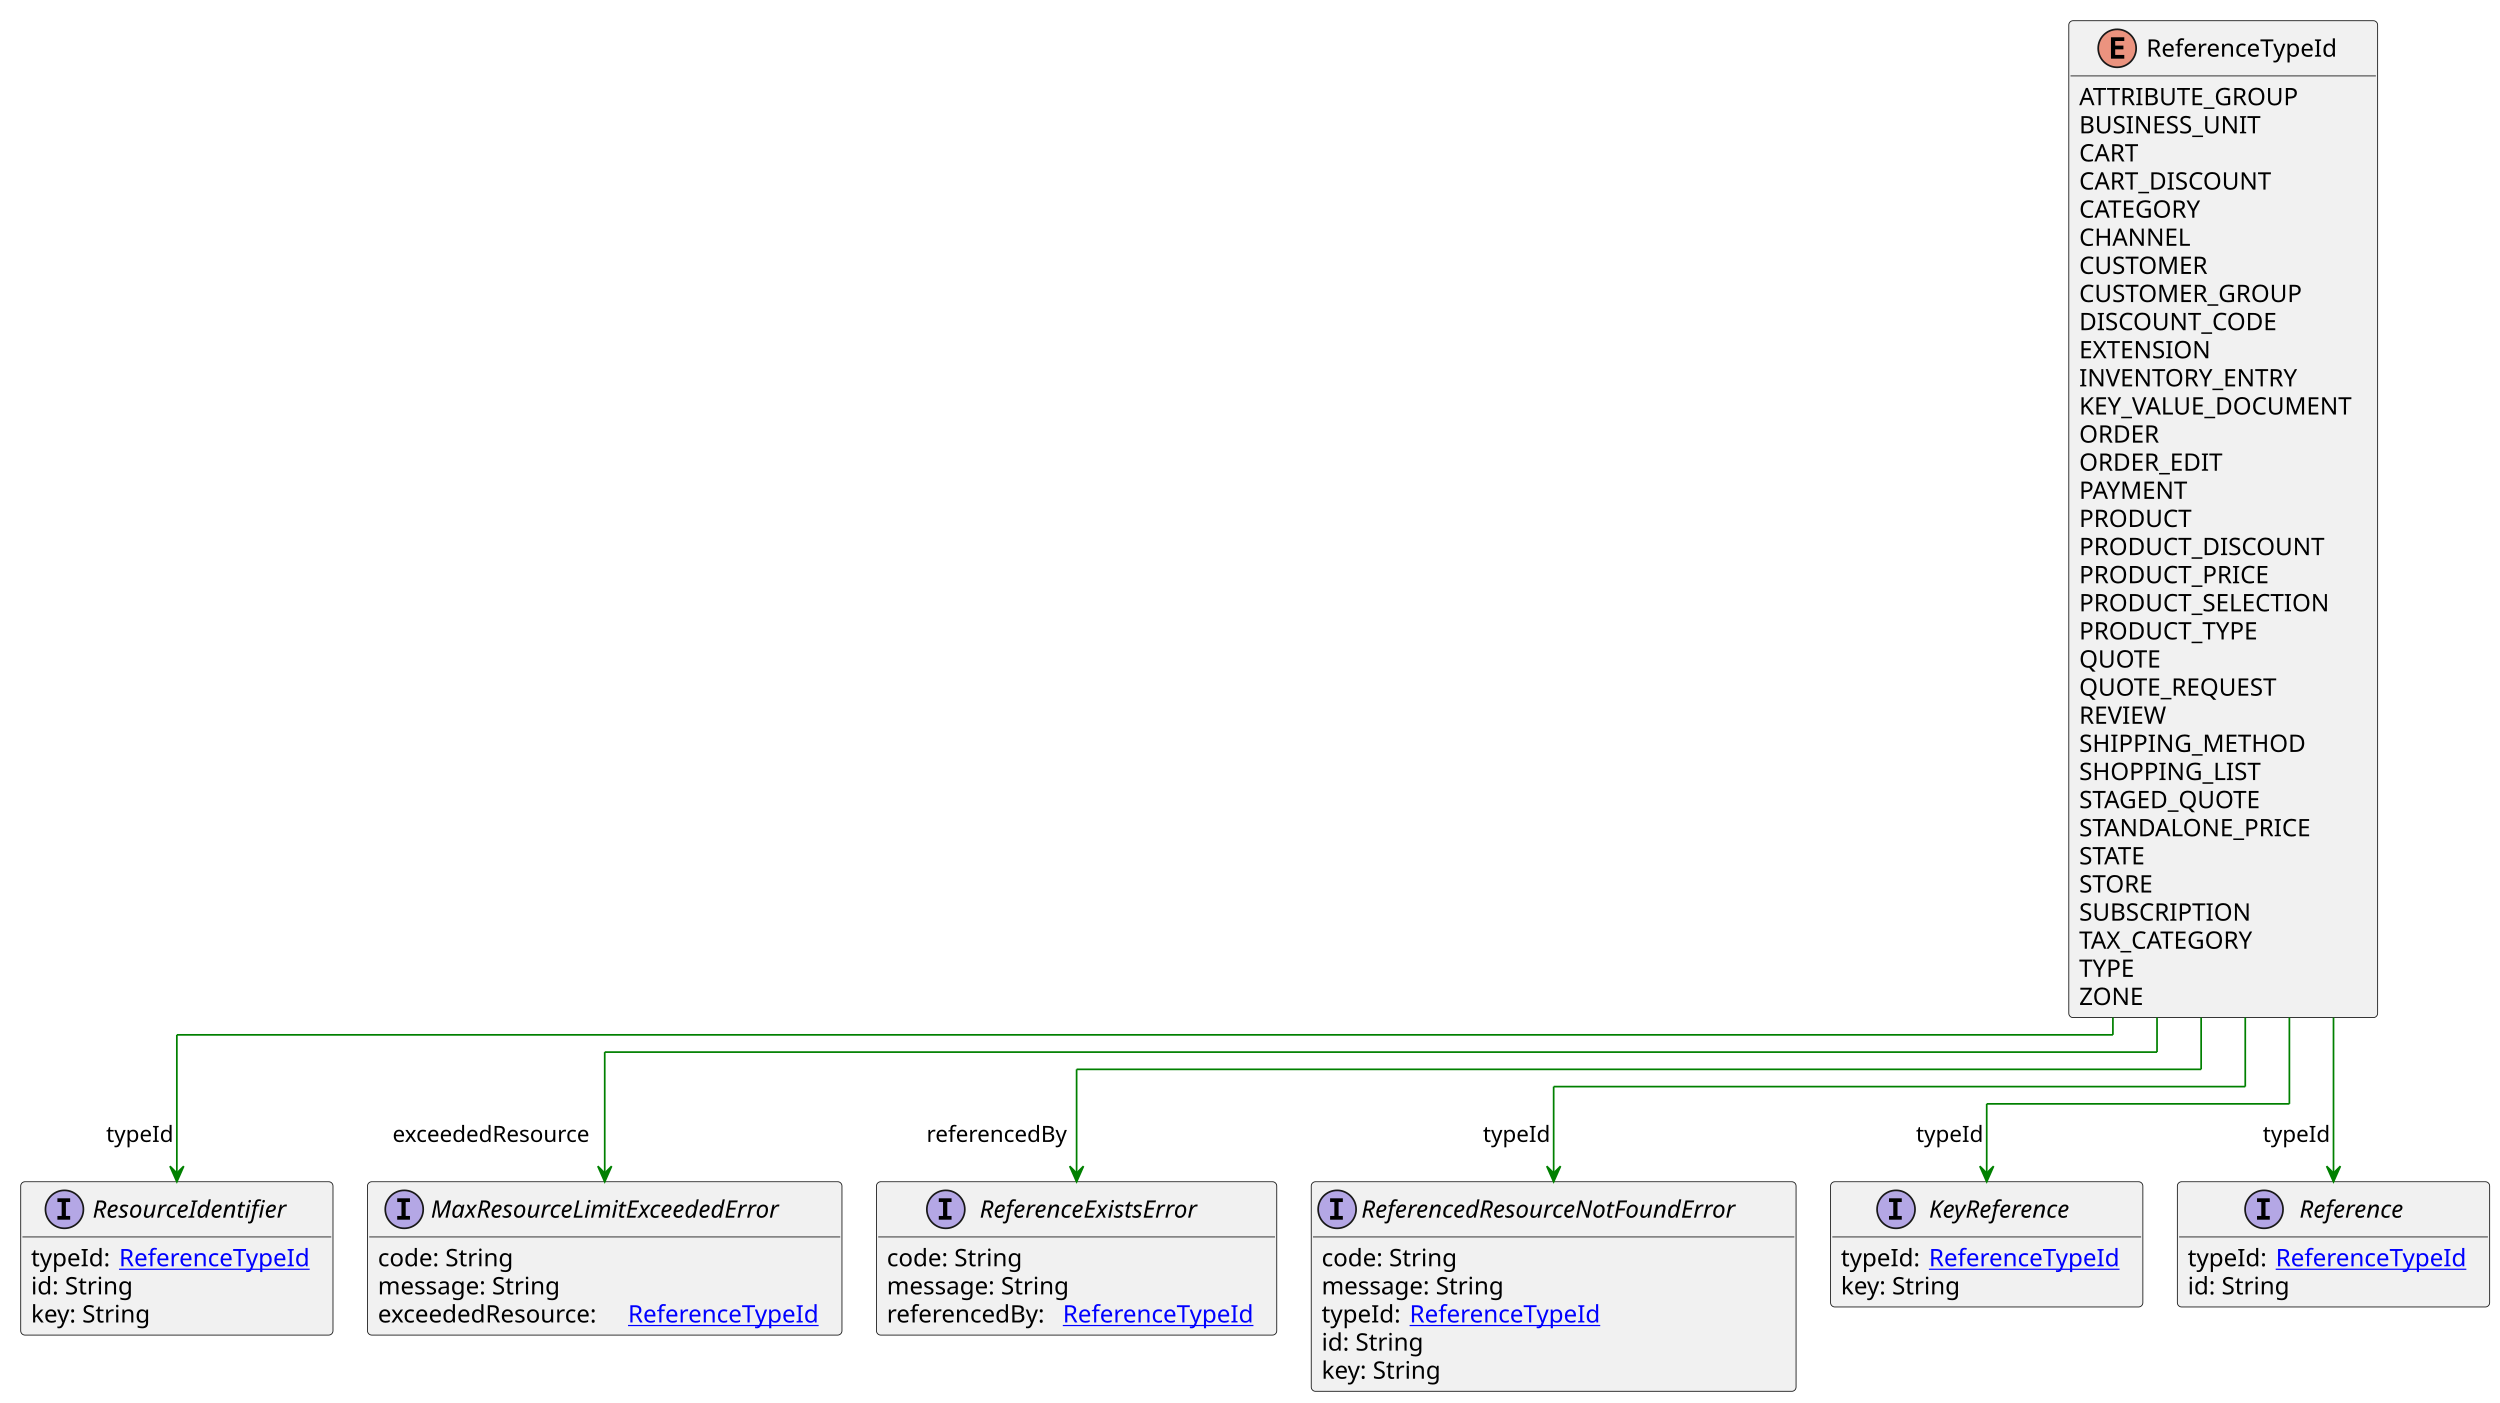
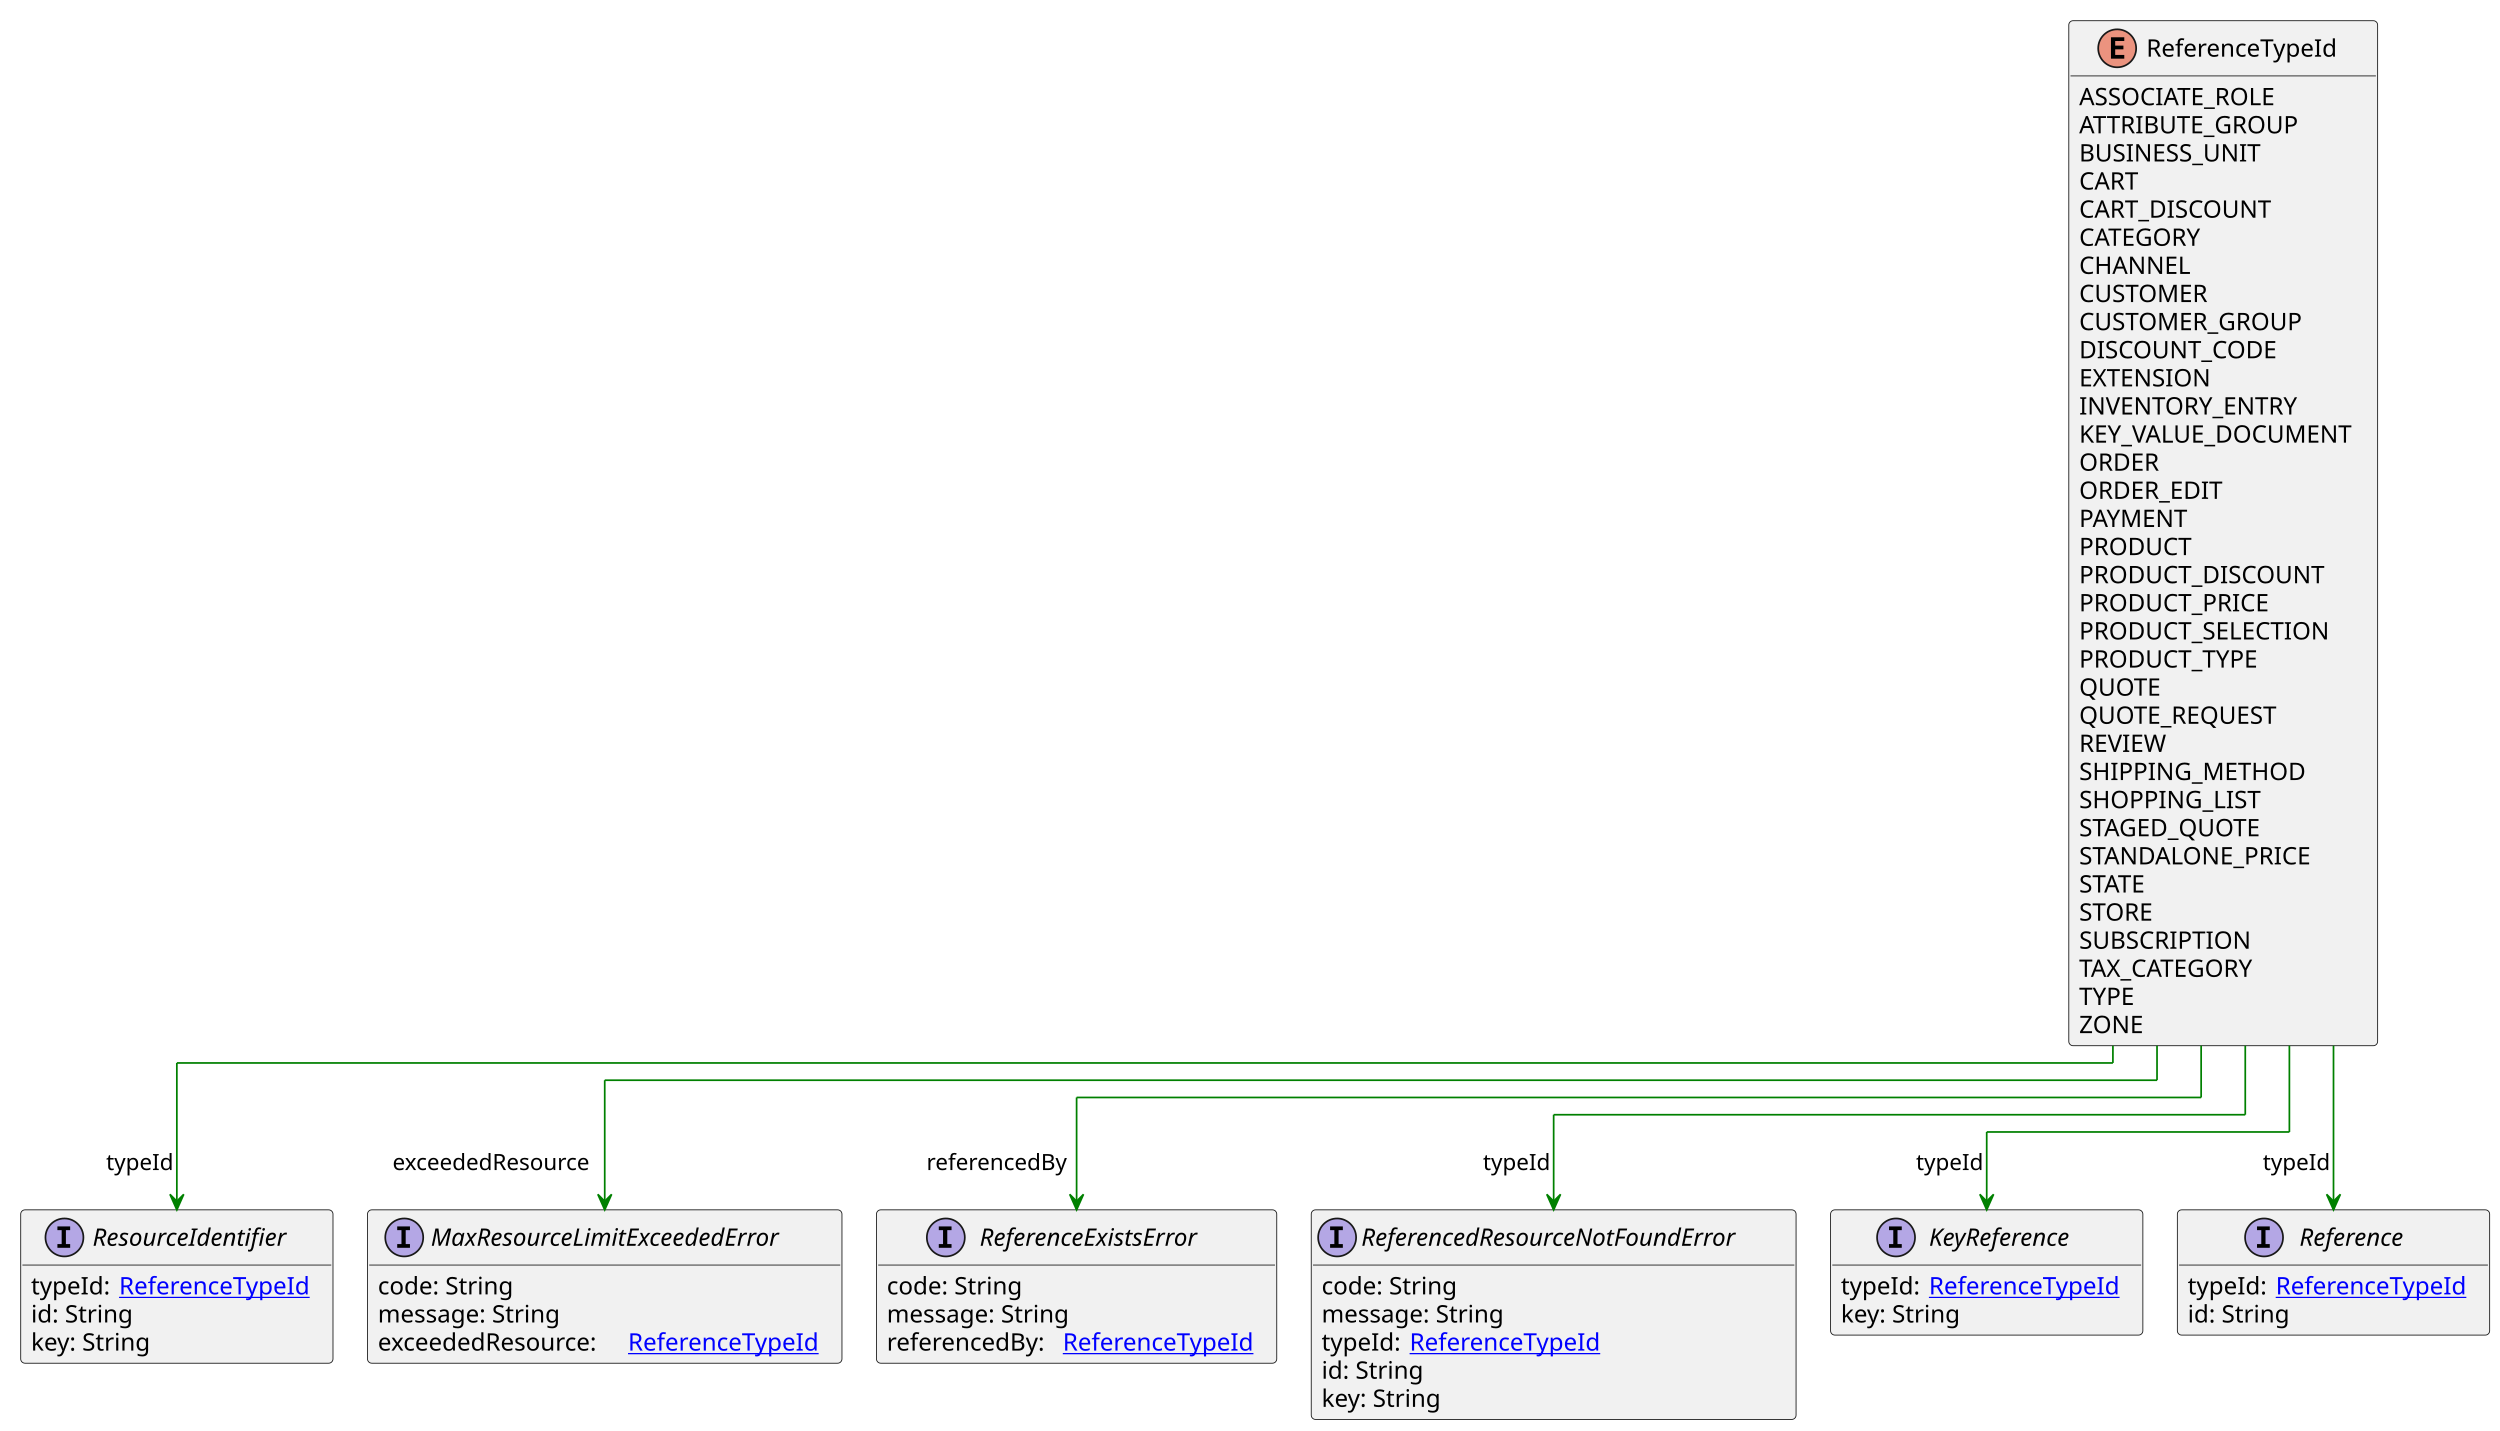
- <svg xmlns="http://www.w3.org/2000/svg" xmlns:xlink="http://www.w3.org/1999/xlink" contentStyleType="text/css" height="813px" preserveAspectRatio="none" style="width:1449px;height:813px;background:#FFFFFF;" version="1.1" viewBox="0 0 1449 813" width="1449px" zoomAndPan="magnify">
+ <svg xmlns="http://www.w3.org/2000/svg" xmlns:xlink="http://www.w3.org/1999/xlink" contentStyleType="text/css" height="829px" preserveAspectRatio="none" style="width:1449px;height:829px;background:#FFFFFF;" version="1.1" viewBox="0 0 1449 829" width="1449px" zoomAndPan="magnify">
  <defs />
  <g>
    <g id="elem_ReferenceTypeId">
-       <rect codeLine="3" fill="#F1F1F1" height="577.797" id="ReferenceTypeId" rx="2.5" ry="2.5" style="stroke:#181818;stroke-width:0.5;" width="179" x="1199.071" y="12" />
+       <rect codeLine="3" fill="#F1F1F1" height="594.094" id="ReferenceTypeId" rx="2.5" ry="2.5" style="stroke:#181818;stroke-width:0.5;" width="179" x="1199.071" y="12" />
      <ellipse cx="1227.121" cy="28" fill="#EB937F" rx="11" ry="11" style="stroke:#181818;stroke-width:1.0;" />
      <path d="M1231.231,34 L1223.512,34 L1223.512,21.609 L1231.231,21.609 L1231.231,23.766 L1225.965,23.766 L1225.965,26.438 L1230.731,26.438 L1230.731,28.594 L1225.965,28.594 L1225.965,31.844 L1231.231,31.844 L1231.231,34 Z " fill="#000000" />
      <text fill="#000000" font-family="sans-serif" font-size="14" lengthAdjust="spacing" textLength="118" x="1244.021" y="32.847">ReferenceTypeId</text>
      <line style="stroke:#181818;stroke-width:0.5;" x1="1200.071" x2="1377.071" y1="44" y2="44" />
-       <text fill="#000000" font-family="sans-serif" font-size="14" lengthAdjust="spacing" textLength="136" x="1205.071" y="60.995">ATTRIBUTE_GROUP</text>
-       <text fill="#000000" font-family="sans-serif" font-size="14" lengthAdjust="spacing" textLength="108" x="1205.071" y="77.292">BUSINESS_UNIT</text>
-       <text fill="#000000" font-family="sans-serif" font-size="14" lengthAdjust="spacing" textLength="38" x="1205.071" y="93.589">CART</text>
-       <text fill="#000000" font-family="sans-serif" font-size="14" lengthAdjust="spacing" textLength="118" x="1205.071" y="109.886">CART_DISCOUNT</text>
-       <text fill="#000000" font-family="sans-serif" font-size="14" lengthAdjust="spacing" textLength="78" x="1205.071" y="126.183">CATEGORY</text>
-       <text fill="#000000" font-family="sans-serif" font-size="14" lengthAdjust="spacing" textLength="65" x="1205.071" y="142.48">CHANNEL</text>
-       <text fill="#000000" font-family="sans-serif" font-size="14" lengthAdjust="spacing" textLength="80" x="1205.071" y="158.776">CUSTOMER</text>
-       <text fill="#000000" font-family="sans-serif" font-size="14" lengthAdjust="spacing" textLength="138" x="1205.071" y="175.073">CUSTOMER_GROUP</text>
-       <text fill="#000000" font-family="sans-serif" font-size="14" lengthAdjust="spacing" textLength="121" x="1205.071" y="191.37">DISCOUNT_CODE</text>
-       <text fill="#000000" font-family="sans-serif" font-size="14" lengthAdjust="spacing" textLength="79" x="1205.071" y="207.667">EXTENSION</text>
-       <text fill="#000000" font-family="sans-serif" font-size="14" lengthAdjust="spacing" textLength="134" x="1205.071" y="223.964">INVENTORY_ENTRY</text>
-       <text fill="#000000" font-family="sans-serif" font-size="14" lengthAdjust="spacing" textLength="167" x="1205.071" y="240.261">KEY_VALUE_DOCUMENT</text>
-       <text fill="#000000" font-family="sans-serif" font-size="14" lengthAdjust="spacing" textLength="51" x="1205.071" y="256.558">ORDER</text>
-       <text fill="#000000" font-family="sans-serif" font-size="14" lengthAdjust="spacing" textLength="90" x="1205.071" y="272.854">ORDER_EDIT</text>
-       <text fill="#000000" font-family="sans-serif" font-size="14" lengthAdjust="spacing" textLength="67" x="1205.071" y="289.151">PAYMENT</text>
-       <text fill="#000000" font-family="sans-serif" font-size="14" lengthAdjust="spacing" textLength="70" x="1205.071" y="305.448">PRODUCT</text>
-       <text fill="#000000" font-family="sans-serif" font-size="14" lengthAdjust="spacing" textLength="150" x="1205.071" y="321.745">PRODUCT_DISCOUNT</text>
-       <text fill="#000000" font-family="sans-serif" font-size="14" lengthAdjust="spacing" textLength="118" x="1205.071" y="338.042">PRODUCT_PRICE</text>
-       <text fill="#000000" font-family="sans-serif" font-size="14" lengthAdjust="spacing" textLength="154" x="1205.071" y="354.339">PRODUCT_SELECTION</text>
-       <text fill="#000000" font-family="sans-serif" font-size="14" lengthAdjust="spacing" textLength="113" x="1205.071" y="370.636">PRODUCT_TYPE</text>
-       <text fill="#000000" font-family="sans-serif" font-size="14" lengthAdjust="spacing" textLength="50" x="1205.071" y="386.933">QUOTE</text>
-       <text fill="#000000" font-family="sans-serif" font-size="14" lengthAdjust="spacing" textLength="124" x="1205.071" y="403.229">QUOTE_REQUEST</text>
-       <text fill="#000000" font-family="sans-serif" font-size="14" lengthAdjust="spacing" textLength="53" x="1205.071" y="419.526">REVIEW</text>
-       <text fill="#000000" font-family="sans-serif" font-size="14" lengthAdjust="spacing" textLength="133" x="1205.071" y="435.823">SHIPPING_METHOD</text>
-       <text fill="#000000" font-family="sans-serif" font-size="14" lengthAdjust="spacing" textLength="107" x="1205.071" y="452.12">SHOPPING_LIST</text>
-       <text fill="#000000" font-family="sans-serif" font-size="14" lengthAdjust="spacing" textLength="115" x="1205.071" y="468.417">STAGED_QUOTE</text>
-       <text fill="#000000" font-family="sans-serif" font-size="14" lengthAdjust="spacing" textLength="142" x="1205.071" y="484.714">STANDALONE_PRICE</text>
-       <text fill="#000000" font-family="sans-serif" font-size="14" lengthAdjust="spacing" textLength="45" x="1205.071" y="501.011">STATE</text>
-       <text fill="#000000" font-family="sans-serif" font-size="14" lengthAdjust="spacing" textLength="48" x="1205.071" y="517.308">STORE</text>
-       <text fill="#000000" font-family="sans-serif" font-size="14" lengthAdjust="spacing" textLength="103" x="1205.071" y="533.605">SUBSCRIPTION</text>
-       <text fill="#000000" font-family="sans-serif" font-size="14" lengthAdjust="spacing" textLength="112" x="1205.071" y="549.901">TAX_CATEGORY</text>
-       <text fill="#000000" font-family="sans-serif" font-size="14" lengthAdjust="spacing" textLength="36" x="1205.071" y="566.198">TYPE</text>
-       <text fill="#000000" font-family="sans-serif" font-size="14" lengthAdjust="spacing" textLength="40" x="1205.071" y="582.495">ZONE</text>
+       <text fill="#000000" font-family="sans-serif" font-size="14" lengthAdjust="spacing" textLength="122" x="1205.071" y="60.995">ASSOCIATE_ROLE</text>
+       <text fill="#000000" font-family="sans-serif" font-size="14" lengthAdjust="spacing" textLength="136" x="1205.071" y="77.292">ATTRIBUTE_GROUP</text>
+       <text fill="#000000" font-family="sans-serif" font-size="14" lengthAdjust="spacing" textLength="108" x="1205.071" y="93.589">BUSINESS_UNIT</text>
+       <text fill="#000000" font-family="sans-serif" font-size="14" lengthAdjust="spacing" textLength="38" x="1205.071" y="109.886">CART</text>
+       <text fill="#000000" font-family="sans-serif" font-size="14" lengthAdjust="spacing" textLength="118" x="1205.071" y="126.183">CART_DISCOUNT</text>
+       <text fill="#000000" font-family="sans-serif" font-size="14" lengthAdjust="spacing" textLength="78" x="1205.071" y="142.48">CATEGORY</text>
+       <text fill="#000000" font-family="sans-serif" font-size="14" lengthAdjust="spacing" textLength="65" x="1205.071" y="158.776">CHANNEL</text>
+       <text fill="#000000" font-family="sans-serif" font-size="14" lengthAdjust="spacing" textLength="80" x="1205.071" y="175.073">CUSTOMER</text>
+       <text fill="#000000" font-family="sans-serif" font-size="14" lengthAdjust="spacing" textLength="138" x="1205.071" y="191.37">CUSTOMER_GROUP</text>
+       <text fill="#000000" font-family="sans-serif" font-size="14" lengthAdjust="spacing" textLength="121" x="1205.071" y="207.667">DISCOUNT_CODE</text>
+       <text fill="#000000" font-family="sans-serif" font-size="14" lengthAdjust="spacing" textLength="79" x="1205.071" y="223.964">EXTENSION</text>
+       <text fill="#000000" font-family="sans-serif" font-size="14" lengthAdjust="spacing" textLength="134" x="1205.071" y="240.261">INVENTORY_ENTRY</text>
+       <text fill="#000000" font-family="sans-serif" font-size="14" lengthAdjust="spacing" textLength="167" x="1205.071" y="256.558">KEY_VALUE_DOCUMENT</text>
+       <text fill="#000000" font-family="sans-serif" font-size="14" lengthAdjust="spacing" textLength="51" x="1205.071" y="272.854">ORDER</text>
+       <text fill="#000000" font-family="sans-serif" font-size="14" lengthAdjust="spacing" textLength="90" x="1205.071" y="289.151">ORDER_EDIT</text>
+       <text fill="#000000" font-family="sans-serif" font-size="14" lengthAdjust="spacing" textLength="67" x="1205.071" y="305.448">PAYMENT</text>
+       <text fill="#000000" font-family="sans-serif" font-size="14" lengthAdjust="spacing" textLength="70" x="1205.071" y="321.745">PRODUCT</text>
+       <text fill="#000000" font-family="sans-serif" font-size="14" lengthAdjust="spacing" textLength="150" x="1205.071" y="338.042">PRODUCT_DISCOUNT</text>
+       <text fill="#000000" font-family="sans-serif" font-size="14" lengthAdjust="spacing" textLength="118" x="1205.071" y="354.339">PRODUCT_PRICE</text>
+       <text fill="#000000" font-family="sans-serif" font-size="14" lengthAdjust="spacing" textLength="154" x="1205.071" y="370.636">PRODUCT_SELECTION</text>
+       <text fill="#000000" font-family="sans-serif" font-size="14" lengthAdjust="spacing" textLength="113" x="1205.071" y="386.933">PRODUCT_TYPE</text>
+       <text fill="#000000" font-family="sans-serif" font-size="14" lengthAdjust="spacing" textLength="50" x="1205.071" y="403.229">QUOTE</text>
+       <text fill="#000000" font-family="sans-serif" font-size="14" lengthAdjust="spacing" textLength="124" x="1205.071" y="419.526">QUOTE_REQUEST</text>
+       <text fill="#000000" font-family="sans-serif" font-size="14" lengthAdjust="spacing" textLength="53" x="1205.071" y="435.823">REVIEW</text>
+       <text fill="#000000" font-family="sans-serif" font-size="14" lengthAdjust="spacing" textLength="133" x="1205.071" y="452.12">SHIPPING_METHOD</text>
+       <text fill="#000000" font-family="sans-serif" font-size="14" lengthAdjust="spacing" textLength="107" x="1205.071" y="468.417">SHOPPING_LIST</text>
+       <text fill="#000000" font-family="sans-serif" font-size="14" lengthAdjust="spacing" textLength="115" x="1205.071" y="484.714">STAGED_QUOTE</text>
+       <text fill="#000000" font-family="sans-serif" font-size="14" lengthAdjust="spacing" textLength="142" x="1205.071" y="501.011">STANDALONE_PRICE</text>
+       <text fill="#000000" font-family="sans-serif" font-size="14" lengthAdjust="spacing" textLength="45" x="1205.071" y="517.308">STATE</text>
+       <text fill="#000000" font-family="sans-serif" font-size="14" lengthAdjust="spacing" textLength="48" x="1205.071" y="533.605">STORE</text>
+       <text fill="#000000" font-family="sans-serif" font-size="14" lengthAdjust="spacing" textLength="103" x="1205.071" y="549.901">SUBSCRIPTION</text>
+       <text fill="#000000" font-family="sans-serif" font-size="14" lengthAdjust="spacing" textLength="112" x="1205.071" y="566.198">TAX_CATEGORY</text>
+       <text fill="#000000" font-family="sans-serif" font-size="14" lengthAdjust="spacing" textLength="36" x="1205.071" y="582.495">TYPE</text>
+       <text fill="#000000" font-family="sans-serif" font-size="14" lengthAdjust="spacing" textLength="40" x="1205.071" y="598.792">ZONE</text>
    </g>
    <a href="KeyReference.svg" target="_top" title="KeyReference.svg" xlink:actuate="onRequest" xlink:href="KeyReference.svg" xlink:show="new" xlink:title="KeyReference.svg" xlink:type="simple">
      <g id="elem_KeyReference">
-         <rect codeLine="38" fill="#F1F1F1" height="72.594" id="KeyReference" rx="2.5" ry="2.5" style="stroke:#181818;stroke-width:0.5;" width="181" x="1061" y="684.93" />
-         <ellipse cx="1098.95" cy="700.93" fill="#B4A7E5" rx="11" ry="11" style="stroke:#181818;stroke-width:1.0;" />
-         <path d="M1094.872,696.695 L1094.872,694.539 L1102.263,694.539 L1102.263,696.695 L1099.794,696.695 L1099.794,704.773 L1102.263,704.773 L1102.263,706.93 L1094.872,706.93 L1094.872,704.773 L1097.341,704.773 L1097.341,696.695 L1094.872,696.695 Z " fill="#000000" />
-         <text fill="#000000" font-family="sans-serif" font-size="14" font-style="italic" lengthAdjust="spacing" textLength="98" x="1118.05" y="705.776">KeyReference</text>
-         <line style="stroke:#181818;stroke-width:0.5;" x1="1062" x2="1241" y1="716.93" y2="716.93" />
-         <text fill="#000000" font-family="sans-serif" font-size="14" lengthAdjust="spacing" textLength="47" x="1067" y="733.925">typeId:</text>
+         <rect codeLine="39" fill="#F1F1F1" height="72.594" id="KeyReference" rx="2.5" ry="2.5" style="stroke:#181818;stroke-width:0.5;" width="181" x="1061" y="701.227" />
+         <ellipse cx="1098.95" cy="717.227" fill="#B4A7E5" rx="11" ry="11" style="stroke:#181818;stroke-width:1.0;" />
+         <path d="M1094.872,712.992 L1094.872,710.836 L1102.263,710.836 L1102.263,712.992 L1099.794,712.992 L1099.794,721.07 L1102.263,721.07 L1102.263,723.227 L1094.872,723.227 L1094.872,721.07 L1097.341,721.07 L1097.341,712.992 L1094.872,712.992 Z " fill="#000000" />
+         <text fill="#000000" font-family="sans-serif" font-size="14" font-style="italic" lengthAdjust="spacing" textLength="98" x="1118.05" y="722.073">KeyReference</text>
+         <line style="stroke:#181818;stroke-width:0.5;" x1="1062" x2="1241" y1="733.227" y2="733.227" />
+         <text fill="#000000" font-family="sans-serif" font-size="14" lengthAdjust="spacing" textLength="47" x="1067" y="750.222">typeId:</text>
        <a href="ReferenceTypeId.svg" target="_top" title="ReferenceTypeId.svg" xlink:actuate="onRequest" xlink:href="ReferenceTypeId.svg" xlink:show="new" xlink:title="ReferenceTypeId.svg" xlink:type="simple">
-           <text fill="#0000FF" font-family="sans-serif" font-size="14" lengthAdjust="spacing" text-decoration="underline" textLength="118" x="1118" y="733.925">ReferenceTypeId</text>
+           <text fill="#0000FF" font-family="sans-serif" font-size="14" lengthAdjust="spacing" text-decoration="underline" textLength="118" x="1118" y="750.222">ReferenceTypeId</text>
        </a>
-         <text fill="#000000" font-family="sans-serif" font-size="14" lengthAdjust="spacing" textLength="73" x="1067" y="750.222">key: String</text>
+         <text fill="#000000" font-family="sans-serif" font-size="14" lengthAdjust="spacing" textLength="73" x="1067" y="766.519">key: String</text>
      </g>
    </a>
    <a href="Reference.svg" target="_top" title="Reference.svg" xlink:actuate="onRequest" xlink:href="Reference.svg" xlink:show="new" xlink:title="Reference.svg" xlink:type="simple">
      <g id="elem_Reference">
-         <rect codeLine="42" fill="#F1F1F1" height="72.594" id="Reference" rx="2.5" ry="2.5" style="stroke:#181818;stroke-width:0.5;" width="181" x="1262" y="684.93" />
-         <ellipse cx="1312.25" cy="700.93" fill="#B4A7E5" rx="11" ry="11" style="stroke:#181818;stroke-width:1.0;" />
-         <path d="M1308.172,696.695 L1308.172,694.539 L1315.562,694.539 L1315.562,696.695 L1313.094,696.695 L1313.094,704.773 L1315.562,704.773 L1315.562,706.93 L1308.172,706.93 L1308.172,704.773 L1310.641,704.773 L1310.641,696.695 L1308.172,696.695 Z " fill="#000000" />
-         <text fill="#000000" font-family="sans-serif" font-size="14" font-style="italic" lengthAdjust="spacing" textLength="72" x="1332.75" y="705.776">Reference</text>
-         <line style="stroke:#181818;stroke-width:0.5;" x1="1263" x2="1442" y1="716.93" y2="716.93" />
-         <text fill="#000000" font-family="sans-serif" font-size="14" lengthAdjust="spacing" textLength="47" x="1268" y="733.925">typeId:</text>
+         <rect codeLine="43" fill="#F1F1F1" height="72.594" id="Reference" rx="2.5" ry="2.5" style="stroke:#181818;stroke-width:0.5;" width="181" x="1262" y="701.227" />
+         <ellipse cx="1312.25" cy="717.227" fill="#B4A7E5" rx="11" ry="11" style="stroke:#181818;stroke-width:1.0;" />
+         <path d="M1308.172,712.992 L1308.172,710.836 L1315.562,710.836 L1315.562,712.992 L1313.094,712.992 L1313.094,721.07 L1315.562,721.07 L1315.562,723.227 L1308.172,723.227 L1308.172,721.07 L1310.641,721.07 L1310.641,712.992 L1308.172,712.992 Z " fill="#000000" />
+         <text fill="#000000" font-family="sans-serif" font-size="14" font-style="italic" lengthAdjust="spacing" textLength="72" x="1332.75" y="722.073">Reference</text>
+         <line style="stroke:#181818;stroke-width:0.5;" x1="1263" x2="1442" y1="733.227" y2="733.227" />
+         <text fill="#000000" font-family="sans-serif" font-size="14" lengthAdjust="spacing" textLength="47" x="1268" y="750.222">typeId:</text>
        <a href="ReferenceTypeId.svg" target="_top" title="ReferenceTypeId.svg" xlink:actuate="onRequest" xlink:href="ReferenceTypeId.svg" xlink:show="new" xlink:title="ReferenceTypeId.svg" xlink:type="simple">
-           <text fill="#0000FF" font-family="sans-serif" font-size="14" lengthAdjust="spacing" text-decoration="underline" textLength="118" x="1319" y="733.925">ReferenceTypeId</text>
+           <text fill="#0000FF" font-family="sans-serif" font-size="14" lengthAdjust="spacing" text-decoration="underline" textLength="118" x="1319" y="750.222">ReferenceTypeId</text>
        </a>
-         <text fill="#000000" font-family="sans-serif" font-size="14" lengthAdjust="spacing" textLength="61" x="1268" y="750.222">id: String</text>
+         <text fill="#000000" font-family="sans-serif" font-size="14" lengthAdjust="spacing" textLength="61" x="1268" y="766.519">id: String</text>
      </g>
    </a>
    <a href="ResourceIdentifier.svg" target="_top" title="ResourceIdentifier.svg" xlink:actuate="onRequest" xlink:href="ResourceIdentifier.svg" xlink:show="new" xlink:title="ResourceIdentifier.svg" xlink:type="simple">
      <g id="elem_ResourceIdentifier">
-         <rect codeLine="46" fill="#F1F1F1" height="88.891" id="ResourceIdentifier" rx="2.5" ry="2.5" style="stroke:#181818;stroke-width:0.5;" width="181" x="12" y="684.93" />
-         <ellipse cx="37.35" cy="700.93" fill="#B4A7E5" rx="11" ry="11" style="stroke:#181818;stroke-width:1.0;" />
-         <path d="M33.272,696.695 L33.272,694.539 L40.663,694.539 L40.663,696.695 L38.194,696.695 L38.194,704.773 L40.663,704.773 L40.663,706.93 L33.272,706.93 L33.272,704.773 L35.741,704.773 L35.741,696.695 L33.272,696.695 Z " fill="#000000" />
-         <text fill="#000000" font-family="sans-serif" font-size="14" font-style="italic" lengthAdjust="spacing" textLength="126" x="53.65" y="705.776">ResourceIdentifier</text>
-         <line style="stroke:#181818;stroke-width:0.5;" x1="13" x2="192" y1="716.93" y2="716.93" />
-         <text fill="#000000" font-family="sans-serif" font-size="14" lengthAdjust="spacing" textLength="47" x="18" y="733.925">typeId:</text>
+         <rect codeLine="47" fill="#F1F1F1" height="88.891" id="ResourceIdentifier" rx="2.5" ry="2.5" style="stroke:#181818;stroke-width:0.5;" width="181" x="12" y="701.227" />
+         <ellipse cx="37.35" cy="717.227" fill="#B4A7E5" rx="11" ry="11" style="stroke:#181818;stroke-width:1.0;" />
+         <path d="M33.272,712.992 L33.272,710.836 L40.663,710.836 L40.663,712.992 L38.194,712.992 L38.194,721.07 L40.663,721.07 L40.663,723.227 L33.272,723.227 L33.272,721.07 L35.741,721.07 L35.741,712.992 L33.272,712.992 Z " fill="#000000" />
+         <text fill="#000000" font-family="sans-serif" font-size="14" font-style="italic" lengthAdjust="spacing" textLength="126" x="53.65" y="722.073">ResourceIdentifier</text>
+         <line style="stroke:#181818;stroke-width:0.5;" x1="13" x2="192" y1="733.227" y2="733.227" />
+         <text fill="#000000" font-family="sans-serif" font-size="14" lengthAdjust="spacing" textLength="47" x="18" y="750.222">typeId:</text>
        <a href="ReferenceTypeId.svg" target="_top" title="ReferenceTypeId.svg" xlink:actuate="onRequest" xlink:href="ReferenceTypeId.svg" xlink:show="new" xlink:title="ReferenceTypeId.svg" xlink:type="simple">
-           <text fill="#0000FF" font-family="sans-serif" font-size="14" lengthAdjust="spacing" text-decoration="underline" textLength="118" x="69" y="733.925">ReferenceTypeId</text>
+           <text fill="#0000FF" font-family="sans-serif" font-size="14" lengthAdjust="spacing" text-decoration="underline" textLength="118" x="69" y="750.222">ReferenceTypeId</text>
        </a>
-         <text fill="#000000" font-family="sans-serif" font-size="14" lengthAdjust="spacing" textLength="61" x="18" y="750.222">id: String</text>
-         <text fill="#000000" font-family="sans-serif" font-size="14" lengthAdjust="spacing" textLength="73" x="18" y="766.519">key: String</text>
+         <text fill="#000000" font-family="sans-serif" font-size="14" lengthAdjust="spacing" textLength="61" x="18" y="766.519">id: String</text>
+         <text fill="#000000" font-family="sans-serif" font-size="14" lengthAdjust="spacing" textLength="73" x="18" y="782.815">key: String</text>
      </g>
    </a>
    <a href="MaxResourceLimitExceededError.svg" target="_top" title="MaxResourceLimitExceededError.svg" xlink:actuate="onRequest" xlink:href="MaxResourceLimitExceededError.svg" xlink:show="new" xlink:title="MaxResourceLimitExceededError.svg" xlink:type="simple">
      <g id="elem_MaxResourceLimitExceededError">
-         <rect codeLine="51" fill="#F1F1F1" height="88.891" id="MaxResourceLimitExceededError" rx="2.5" ry="2.5" style="stroke:#181818;stroke-width:0.5;" width="275" x="213" y="684.93" />
-         <ellipse cx="234.3" cy="700.93" fill="#B4A7E5" rx="11" ry="11" style="stroke:#181818;stroke-width:1.0;" />
-         <path d="M230.222,696.695 L230.222,694.539 L237.613,694.539 L237.613,696.695 L235.144,696.695 L235.144,704.773 L237.613,704.773 L237.613,706.93 L230.222,706.93 L230.222,704.773 L232.691,704.773 L232.691,696.695 L230.222,696.695 Z " fill="#000000" />
-         <text fill="#000000" font-family="sans-serif" font-size="14" font-style="italic" lengthAdjust="spacing" textLength="229" x="249.7" y="705.776">MaxResourceLimitExceededError</text>
-         <line style="stroke:#181818;stroke-width:0.5;" x1="214" x2="487" y1="716.93" y2="716.93" />
-         <text fill="#000000" font-family="sans-serif" font-size="14" lengthAdjust="spacing" textLength="84" x="219" y="733.925">code: String</text>
-         <text fill="#000000" font-family="sans-serif" font-size="14" lengthAdjust="spacing" textLength="113" x="219" y="750.222">message: String</text>
-         <text fill="#000000" font-family="sans-serif" font-size="14" lengthAdjust="spacing" textLength="141" x="219" y="766.519">exceededResource:</text>
+         <rect codeLine="52" fill="#F1F1F1" height="88.891" id="MaxResourceLimitExceededError" rx="2.5" ry="2.5" style="stroke:#181818;stroke-width:0.5;" width="275" x="213" y="701.227" />
+         <ellipse cx="234.3" cy="717.227" fill="#B4A7E5" rx="11" ry="11" style="stroke:#181818;stroke-width:1.0;" />
+         <path d="M230.222,712.992 L230.222,710.836 L237.613,710.836 L237.613,712.992 L235.144,712.992 L235.144,721.07 L237.613,721.07 L237.613,723.227 L230.222,723.227 L230.222,721.07 L232.691,721.07 L232.691,712.992 L230.222,712.992 Z " fill="#000000" />
+         <text fill="#000000" font-family="sans-serif" font-size="14" font-style="italic" lengthAdjust="spacing" textLength="229" x="249.7" y="722.073">MaxResourceLimitExceededError</text>
+         <line style="stroke:#181818;stroke-width:0.5;" x1="214" x2="487" y1="733.227" y2="733.227" />
+         <text fill="#000000" font-family="sans-serif" font-size="14" lengthAdjust="spacing" textLength="84" x="219" y="750.222">code: String</text>
+         <text fill="#000000" font-family="sans-serif" font-size="14" lengthAdjust="spacing" textLength="113" x="219" y="766.519">message: String</text>
+         <text fill="#000000" font-family="sans-serif" font-size="14" lengthAdjust="spacing" textLength="141" x="219" y="782.815">exceededResource:</text>
        <a href="ReferenceTypeId.svg" target="_top" title="ReferenceTypeId.svg" xlink:actuate="onRequest" xlink:href="ReferenceTypeId.svg" xlink:show="new" xlink:title="ReferenceTypeId.svg" xlink:type="simple">
-           <text fill="#0000FF" font-family="sans-serif" font-size="14" lengthAdjust="spacing" text-decoration="underline" textLength="118" x="364" y="766.519">ReferenceTypeId</text>
+           <text fill="#0000FF" font-family="sans-serif" font-size="14" lengthAdjust="spacing" text-decoration="underline" textLength="118" x="364" y="782.815">ReferenceTypeId</text>
        </a>
      </g>
    </a>
    <a href="ReferenceExistsError.svg" target="_top" title="ReferenceExistsError.svg" xlink:actuate="onRequest" xlink:href="ReferenceExistsError.svg" xlink:show="new" xlink:title="ReferenceExistsError.svg" xlink:type="simple">
      <g id="elem_ReferenceExistsError">
-         <rect codeLine="56" fill="#F1F1F1" height="88.891" id="ReferenceExistsError" rx="2.5" ry="2.5" style="stroke:#181818;stroke-width:0.5;" width="232" x="508" y="684.93" />
-         <ellipse cx="548.2" cy="700.93" fill="#B4A7E5" rx="11" ry="11" style="stroke:#181818;stroke-width:1.0;" />
-         <path d="M544.122,696.695 L544.122,694.539 L551.513,694.539 L551.513,696.695 L549.044,696.695 L549.044,704.773 L551.513,704.773 L551.513,706.93 L544.122,706.93 L544.122,704.773 L546.591,704.773 L546.591,696.695 L544.122,696.695 Z " fill="#000000" />
-         <text fill="#000000" font-family="sans-serif" font-size="14" font-style="italic" lengthAdjust="spacing" textLength="144" x="567.8" y="705.776">ReferenceExistsError</text>
-         <line style="stroke:#181818;stroke-width:0.5;" x1="509" x2="739" y1="716.93" y2="716.93" />
-         <text fill="#000000" font-family="sans-serif" font-size="14" lengthAdjust="spacing" textLength="84" x="514" y="733.925">code: String</text>
-         <text fill="#000000" font-family="sans-serif" font-size="14" lengthAdjust="spacing" textLength="113" x="514" y="750.222">message: String</text>
-         <text fill="#000000" font-family="sans-serif" font-size="14" lengthAdjust="spacing" textLength="98" x="514" y="766.519">referencedBy:</text>
+         <rect codeLine="57" fill="#F1F1F1" height="88.891" id="ReferenceExistsError" rx="2.5" ry="2.5" style="stroke:#181818;stroke-width:0.5;" width="232" x="508" y="701.227" />
+         <ellipse cx="548.2" cy="717.227" fill="#B4A7E5" rx="11" ry="11" style="stroke:#181818;stroke-width:1.0;" />
+         <path d="M544.122,712.992 L544.122,710.836 L551.513,710.836 L551.513,712.992 L549.044,712.992 L549.044,721.07 L551.513,721.07 L551.513,723.227 L544.122,723.227 L544.122,721.07 L546.591,721.07 L546.591,712.992 L544.122,712.992 Z " fill="#000000" />
+         <text fill="#000000" font-family="sans-serif" font-size="14" font-style="italic" lengthAdjust="spacing" textLength="144" x="567.8" y="722.073">ReferenceExistsError</text>
+         <line style="stroke:#181818;stroke-width:0.5;" x1="509" x2="739" y1="733.227" y2="733.227" />
+         <text fill="#000000" font-family="sans-serif" font-size="14" lengthAdjust="spacing" textLength="84" x="514" y="750.222">code: String</text>
+         <text fill="#000000" font-family="sans-serif" font-size="14" lengthAdjust="spacing" textLength="113" x="514" y="766.519">message: String</text>
+         <text fill="#000000" font-family="sans-serif" font-size="14" lengthAdjust="spacing" textLength="98" x="514" y="782.815">referencedBy:</text>
        <a href="ReferenceTypeId.svg" target="_top" title="ReferenceTypeId.svg" xlink:actuate="onRequest" xlink:href="ReferenceTypeId.svg" xlink:show="new" xlink:title="ReferenceTypeId.svg" xlink:type="simple">
-           <text fill="#0000FF" font-family="sans-serif" font-size="14" lengthAdjust="spacing" text-decoration="underline" textLength="118" x="616" y="766.519">ReferenceTypeId</text>
+           <text fill="#0000FF" font-family="sans-serif" font-size="14" lengthAdjust="spacing" text-decoration="underline" textLength="118" x="616" y="782.815">ReferenceTypeId</text>
        </a>
      </g>
    </a>
    <a href="ReferencedResourceNotFoundError.svg" target="_top" title="ReferencedResourceNotFoundError.svg" xlink:actuate="onRequest" xlink:href="ReferencedResourceNotFoundError.svg" xlink:show="new" xlink:title="ReferencedResourceNotFoundError.svg" xlink:type="simple">
      <g id="elem_ReferencedResourceNotFoundError">
-         <rect codeLine="61" fill="#F1F1F1" height="121.484" id="ReferencedResourceNotFoundError" rx="2.5" ry="2.5" style="stroke:#181818;stroke-width:0.5;" width="281" x="760" y="684.93" />
-         <ellipse cx="775" cy="700.93" fill="#B4A7E5" rx="11" ry="11" style="stroke:#181818;stroke-width:1.0;" />
-         <path d="M770.922,696.695 L770.922,694.539 L778.312,694.539 L778.312,696.695 L775.844,696.695 L775.844,704.773 L778.312,704.773 L778.312,706.93 L770.922,706.93 L770.922,704.773 L773.391,704.773 L773.391,696.695 L770.922,696.695 Z " fill="#000000" />
-         <text fill="#000000" font-family="sans-serif" font-size="14" font-style="italic" lengthAdjust="spacing" textLength="249" x="789" y="705.776">ReferencedResourceNotFoundError</text>
-         <line style="stroke:#181818;stroke-width:0.5;" x1="761" x2="1040" y1="716.93" y2="716.93" />
-         <text fill="#000000" font-family="sans-serif" font-size="14" lengthAdjust="spacing" textLength="84" x="766" y="733.925">code: String</text>
-         <text fill="#000000" font-family="sans-serif" font-size="14" lengthAdjust="spacing" textLength="113" x="766" y="750.222">message: String</text>
-         <text fill="#000000" font-family="sans-serif" font-size="14" lengthAdjust="spacing" textLength="47" x="766" y="766.519">typeId:</text>
+         <rect codeLine="62" fill="#F1F1F1" height="121.484" id="ReferencedResourceNotFoundError" rx="2.5" ry="2.5" style="stroke:#181818;stroke-width:0.5;" width="281" x="760" y="701.227" />
+         <ellipse cx="775" cy="717.227" fill="#B4A7E5" rx="11" ry="11" style="stroke:#181818;stroke-width:1.0;" />
+         <path d="M770.922,712.992 L770.922,710.836 L778.312,710.836 L778.312,712.992 L775.844,712.992 L775.844,721.07 L778.312,721.07 L778.312,723.227 L770.922,723.227 L770.922,721.07 L773.391,721.07 L773.391,712.992 L770.922,712.992 Z " fill="#000000" />
+         <text fill="#000000" font-family="sans-serif" font-size="14" font-style="italic" lengthAdjust="spacing" textLength="249" x="789" y="722.073">ReferencedResourceNotFoundError</text>
+         <line style="stroke:#181818;stroke-width:0.5;" x1="761" x2="1040" y1="733.227" y2="733.227" />
+         <text fill="#000000" font-family="sans-serif" font-size="14" lengthAdjust="spacing" textLength="84" x="766" y="750.222">code: String</text>
+         <text fill="#000000" font-family="sans-serif" font-size="14" lengthAdjust="spacing" textLength="113" x="766" y="766.519">message: String</text>
+         <text fill="#000000" font-family="sans-serif" font-size="14" lengthAdjust="spacing" textLength="47" x="766" y="782.815">typeId:</text>
        <a href="ReferenceTypeId.svg" target="_top" title="ReferenceTypeId.svg" xlink:actuate="onRequest" xlink:href="ReferenceTypeId.svg" xlink:show="new" xlink:title="ReferenceTypeId.svg" xlink:type="simple">
-           <text fill="#0000FF" font-family="sans-serif" font-size="14" lengthAdjust="spacing" text-decoration="underline" textLength="118" x="817" y="766.519">ReferenceTypeId</text>
+           <text fill="#0000FF" font-family="sans-serif" font-size="14" lengthAdjust="spacing" text-decoration="underline" textLength="118" x="817" y="782.815">ReferenceTypeId</text>
        </a>
-         <text fill="#000000" font-family="sans-serif" font-size="14" lengthAdjust="spacing" textLength="61" x="766" y="782.815">id: String</text>
-         <text fill="#000000" font-family="sans-serif" font-size="14" lengthAdjust="spacing" textLength="73" x="766" y="799.112">key: String</text>
+         <text fill="#000000" font-family="sans-serif" font-size="14" lengthAdjust="spacing" textLength="61" x="766" y="799.112">id: String</text>
+         <text fill="#000000" font-family="sans-serif" font-size="14" lengthAdjust="spacing" textLength="73" x="766" y="815.409">key: String</text>
      </g>
    </a>
-     <line style="stroke:#008000;stroke-width:1.0;" x1="1326.929" x2="1326.929" y1="589.797" y2="639.797" />
-     <line style="stroke:#008000;stroke-width:1.0;" x1="1326.929" x2="1151.5" y1="639.797" y2="639.797" />
-     <line style="stroke:#008000;stroke-width:1.0;" x1="1151.5" x2="1151.5" y1="639.797" y2="684.93" />
-     <polygon fill="#008000" points="1151.5,684.93,1155.5,675.93,1151.5,679.93,1147.5,675.93,1151.5,684.93" style="stroke:#008000;stroke-width:1.0;" />
-     <text fill="#000000" font-family="sans-serif" font-size="13" lengthAdjust="spacing" textLength="39" x="1110.5" y="661.864">typeId</text>
-     <line style="stroke:#008000;stroke-width:1.0;" x1="1352.5" x2="1352.5" y1="589.797" y2="684.93" />
-     <polygon fill="#008000" points="1352.5,684.93,1356.5,675.93,1352.5,679.93,1348.5,675.93,1352.5,684.93" style="stroke:#008000;stroke-width:1.0;" />
-     <text fill="#000000" font-family="sans-serif" font-size="13" lengthAdjust="spacing" textLength="39" x="1311.5" y="661.864">typeId</text>
-     <line style="stroke:#008000;stroke-width:1.0;" x1="1224.643" x2="1224.643" y1="589.797" y2="599.797" />
-     <line style="stroke:#008000;stroke-width:1.0;" x1="1224.643" x2="102.5" y1="599.797" y2="599.797" />
-     <line style="stroke:#008000;stroke-width:1.0;" x1="102.5" x2="102.5" y1="599.797" y2="684.93" />
-     <polygon fill="#008000" points="102.5,684.93,106.5,675.93,102.5,679.93,98.5,675.93,102.5,684.93" style="stroke:#008000;stroke-width:1.0;" />
-     <text fill="#000000" font-family="sans-serif" font-size="13" lengthAdjust="spacing" textLength="39" x="61.5" y="661.864">typeId</text>
-     <line style="stroke:#008000;stroke-width:1.0;" x1="1250.214" x2="1250.214" y1="589.797" y2="609.797" />
-     <line style="stroke:#008000;stroke-width:1.0;" x1="1250.214" x2="350.5" y1="609.797" y2="609.797" />
-     <line style="stroke:#008000;stroke-width:1.0;" x1="350.5" x2="350.5" y1="609.797" y2="684.93" />
-     <polygon fill="#008000" points="350.5,684.93,354.5,675.93,350.5,679.93,346.5,675.93,350.5,684.93" style="stroke:#008000;stroke-width:1.0;" />
-     <text fill="#000000" font-family="sans-serif" font-size="13" lengthAdjust="spacing" textLength="121" x="227.5" y="661.864">exceededResource</text>
-     <line style="stroke:#008000;stroke-width:1.0;" x1="1275.786" x2="1275.786" y1="589.797" y2="619.797" />
-     <line style="stroke:#008000;stroke-width:1.0;" x1="1275.786" x2="624" y1="619.797" y2="619.797" />
-     <line style="stroke:#008000;stroke-width:1.0;" x1="624" x2="624" y1="619.797" y2="684.93" />
-     <polygon fill="#008000" points="624,684.93,628,675.93,624,679.93,620,675.93,624,684.93" style="stroke:#008000;stroke-width:1.0;" />
-     <text fill="#000000" font-family="sans-serif" font-size="13" lengthAdjust="spacing" textLength="85" x="537" y="661.864">referencedBy</text>
-     <line style="stroke:#008000;stroke-width:1.0;" x1="1301.357" x2="1301.357" y1="589.797" y2="629.797" />
-     <line style="stroke:#008000;stroke-width:1.0;" x1="1301.357" x2="900.5" y1="629.797" y2="629.797" />
-     <line style="stroke:#008000;stroke-width:1.0;" x1="900.5" x2="900.5" y1="629.797" y2="684.93" />
-     <polygon fill="#008000" points="900.5,684.93,904.5,675.93,900.5,679.93,896.5,675.93,900.5,684.93" style="stroke:#008000;stroke-width:1.0;" />
-     <text fill="#000000" font-family="sans-serif" font-size="13" lengthAdjust="spacing" textLength="39" x="859.5" y="661.864">typeId</text>
+     <line style="stroke:#008000;stroke-width:1.0;" x1="1326.929" x2="1326.929" y1="606.094" y2="656.094" />
+     <line style="stroke:#008000;stroke-width:1.0;" x1="1326.929" x2="1151.5" y1="656.094" y2="656.094" />
+     <line style="stroke:#008000;stroke-width:1.0;" x1="1151.5" x2="1151.5" y1="656.094" y2="701.227" />
+     <polygon fill="#008000" points="1151.5,701.227,1155.5,692.227,1151.5,696.227,1147.5,692.227,1151.5,701.227" style="stroke:#008000;stroke-width:1.0;" />
+     <text fill="#000000" font-family="sans-serif" font-size="13" lengthAdjust="spacing" textLength="39" x="1110.5" y="678.161">typeId</text>
+     <line style="stroke:#008000;stroke-width:1.0;" x1="1352.5" x2="1352.5" y1="606.094" y2="701.227" />
+     <polygon fill="#008000" points="1352.5,701.227,1356.5,692.227,1352.5,696.227,1348.5,692.227,1352.5,701.227" style="stroke:#008000;stroke-width:1.0;" />
+     <text fill="#000000" font-family="sans-serif" font-size="13" lengthAdjust="spacing" textLength="39" x="1311.5" y="678.161">typeId</text>
+     <line style="stroke:#008000;stroke-width:1.0;" x1="1224.643" x2="1224.643" y1="606.094" y2="616.094" />
+     <line style="stroke:#008000;stroke-width:1.0;" x1="1224.643" x2="102.5" y1="616.094" y2="616.094" />
+     <line style="stroke:#008000;stroke-width:1.0;" x1="102.5" x2="102.5" y1="616.094" y2="701.227" />
+     <polygon fill="#008000" points="102.5,701.227,106.5,692.227,102.5,696.227,98.5,692.227,102.5,701.227" style="stroke:#008000;stroke-width:1.0;" />
+     <text fill="#000000" font-family="sans-serif" font-size="13" lengthAdjust="spacing" textLength="39" x="61.5" y="678.161">typeId</text>
+     <line style="stroke:#008000;stroke-width:1.0;" x1="1250.214" x2="1250.214" y1="606.094" y2="626.094" />
+     <line style="stroke:#008000;stroke-width:1.0;" x1="1250.214" x2="350.5" y1="626.094" y2="626.094" />
+     <line style="stroke:#008000;stroke-width:1.0;" x1="350.5" x2="350.5" y1="626.094" y2="701.227" />
+     <polygon fill="#008000" points="350.5,701.227,354.5,692.227,350.5,696.227,346.5,692.227,350.5,701.227" style="stroke:#008000;stroke-width:1.0;" />
+     <text fill="#000000" font-family="sans-serif" font-size="13" lengthAdjust="spacing" textLength="121" x="227.5" y="678.161">exceededResource</text>
+     <line style="stroke:#008000;stroke-width:1.0;" x1="1275.786" x2="1275.786" y1="606.094" y2="636.094" />
+     <line style="stroke:#008000;stroke-width:1.0;" x1="1275.786" x2="624" y1="636.094" y2="636.094" />
+     <line style="stroke:#008000;stroke-width:1.0;" x1="624" x2="624" y1="636.094" y2="701.227" />
+     <polygon fill="#008000" points="624,701.227,628,692.227,624,696.227,620,692.227,624,701.227" style="stroke:#008000;stroke-width:1.0;" />
+     <text fill="#000000" font-family="sans-serif" font-size="13" lengthAdjust="spacing" textLength="85" x="537" y="678.161">referencedBy</text>
+     <line style="stroke:#008000;stroke-width:1.0;" x1="1301.357" x2="1301.357" y1="606.094" y2="646.094" />
+     <line style="stroke:#008000;stroke-width:1.0;" x1="1301.357" x2="900.5" y1="646.094" y2="646.094" />
+     <line style="stroke:#008000;stroke-width:1.0;" x1="900.5" x2="900.5" y1="646.094" y2="701.227" />
+     <polygon fill="#008000" points="900.5,701.227,904.5,692.227,900.5,696.227,896.5,692.227,900.5,701.227" style="stroke:#008000;stroke-width:1.0;" />
+     <text fill="#000000" font-family="sans-serif" font-size="13" lengthAdjust="spacing" textLength="39" x="859.5" y="678.161">typeId</text>
  </g>
</svg>
